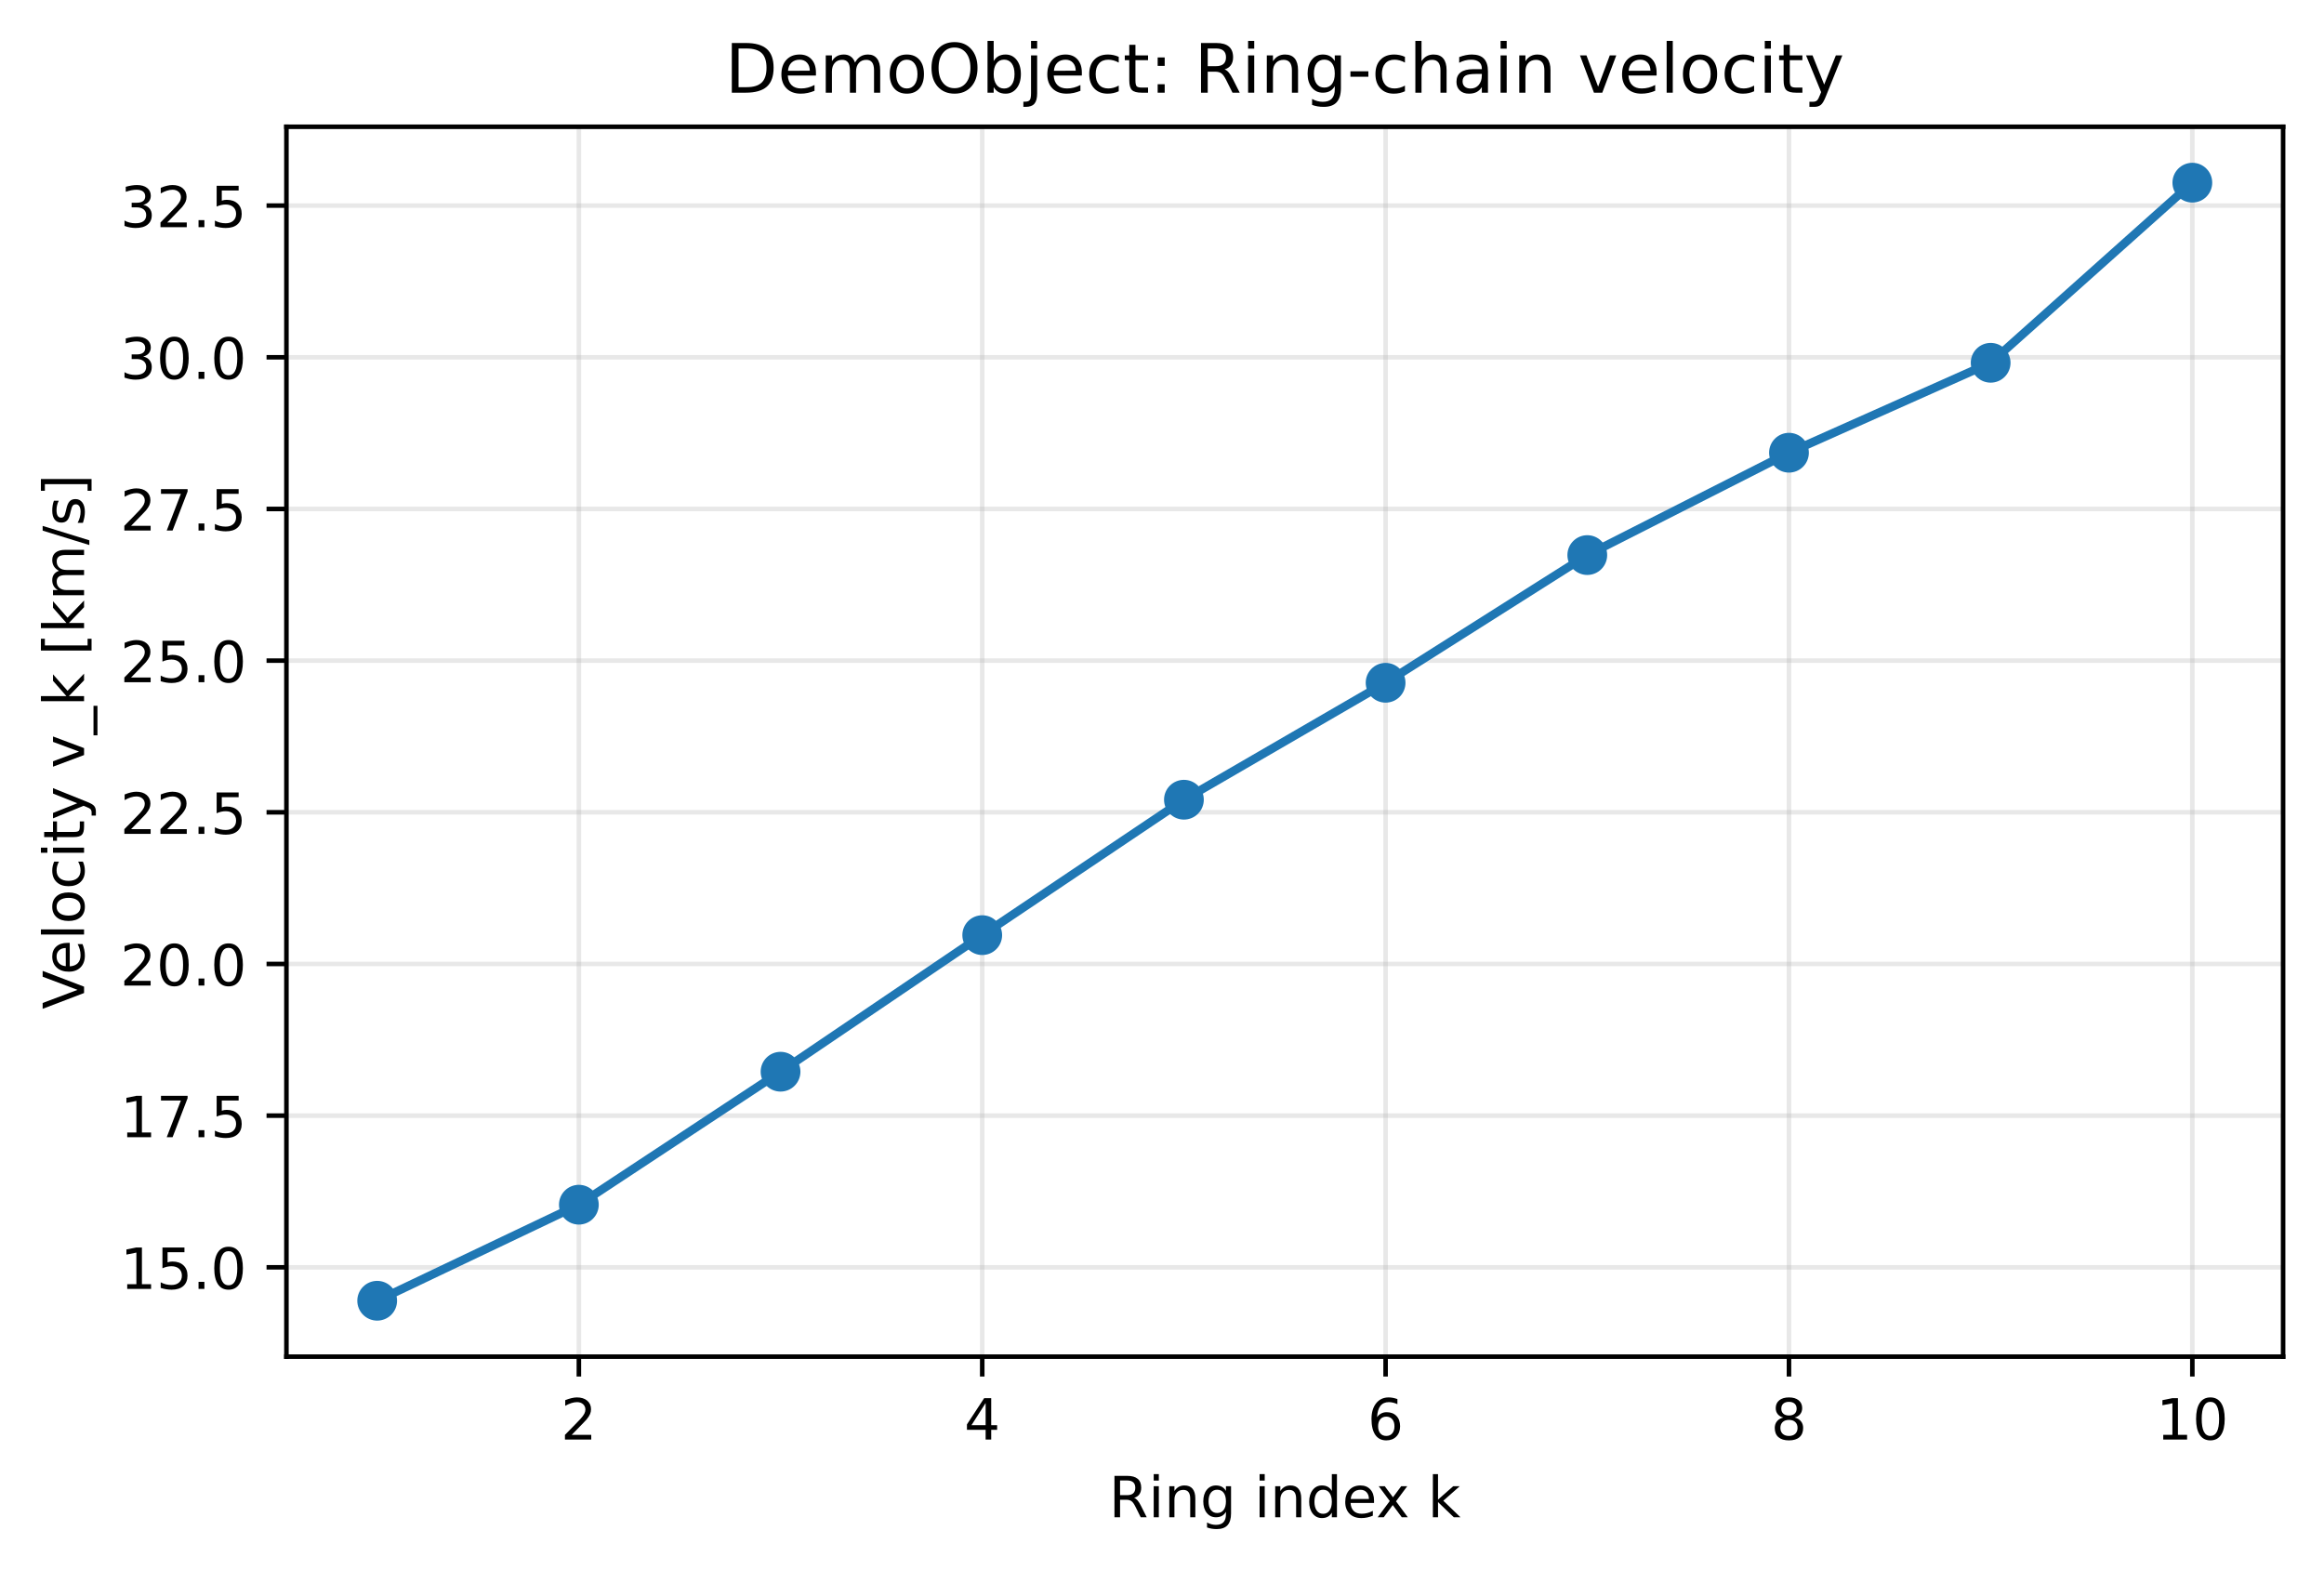
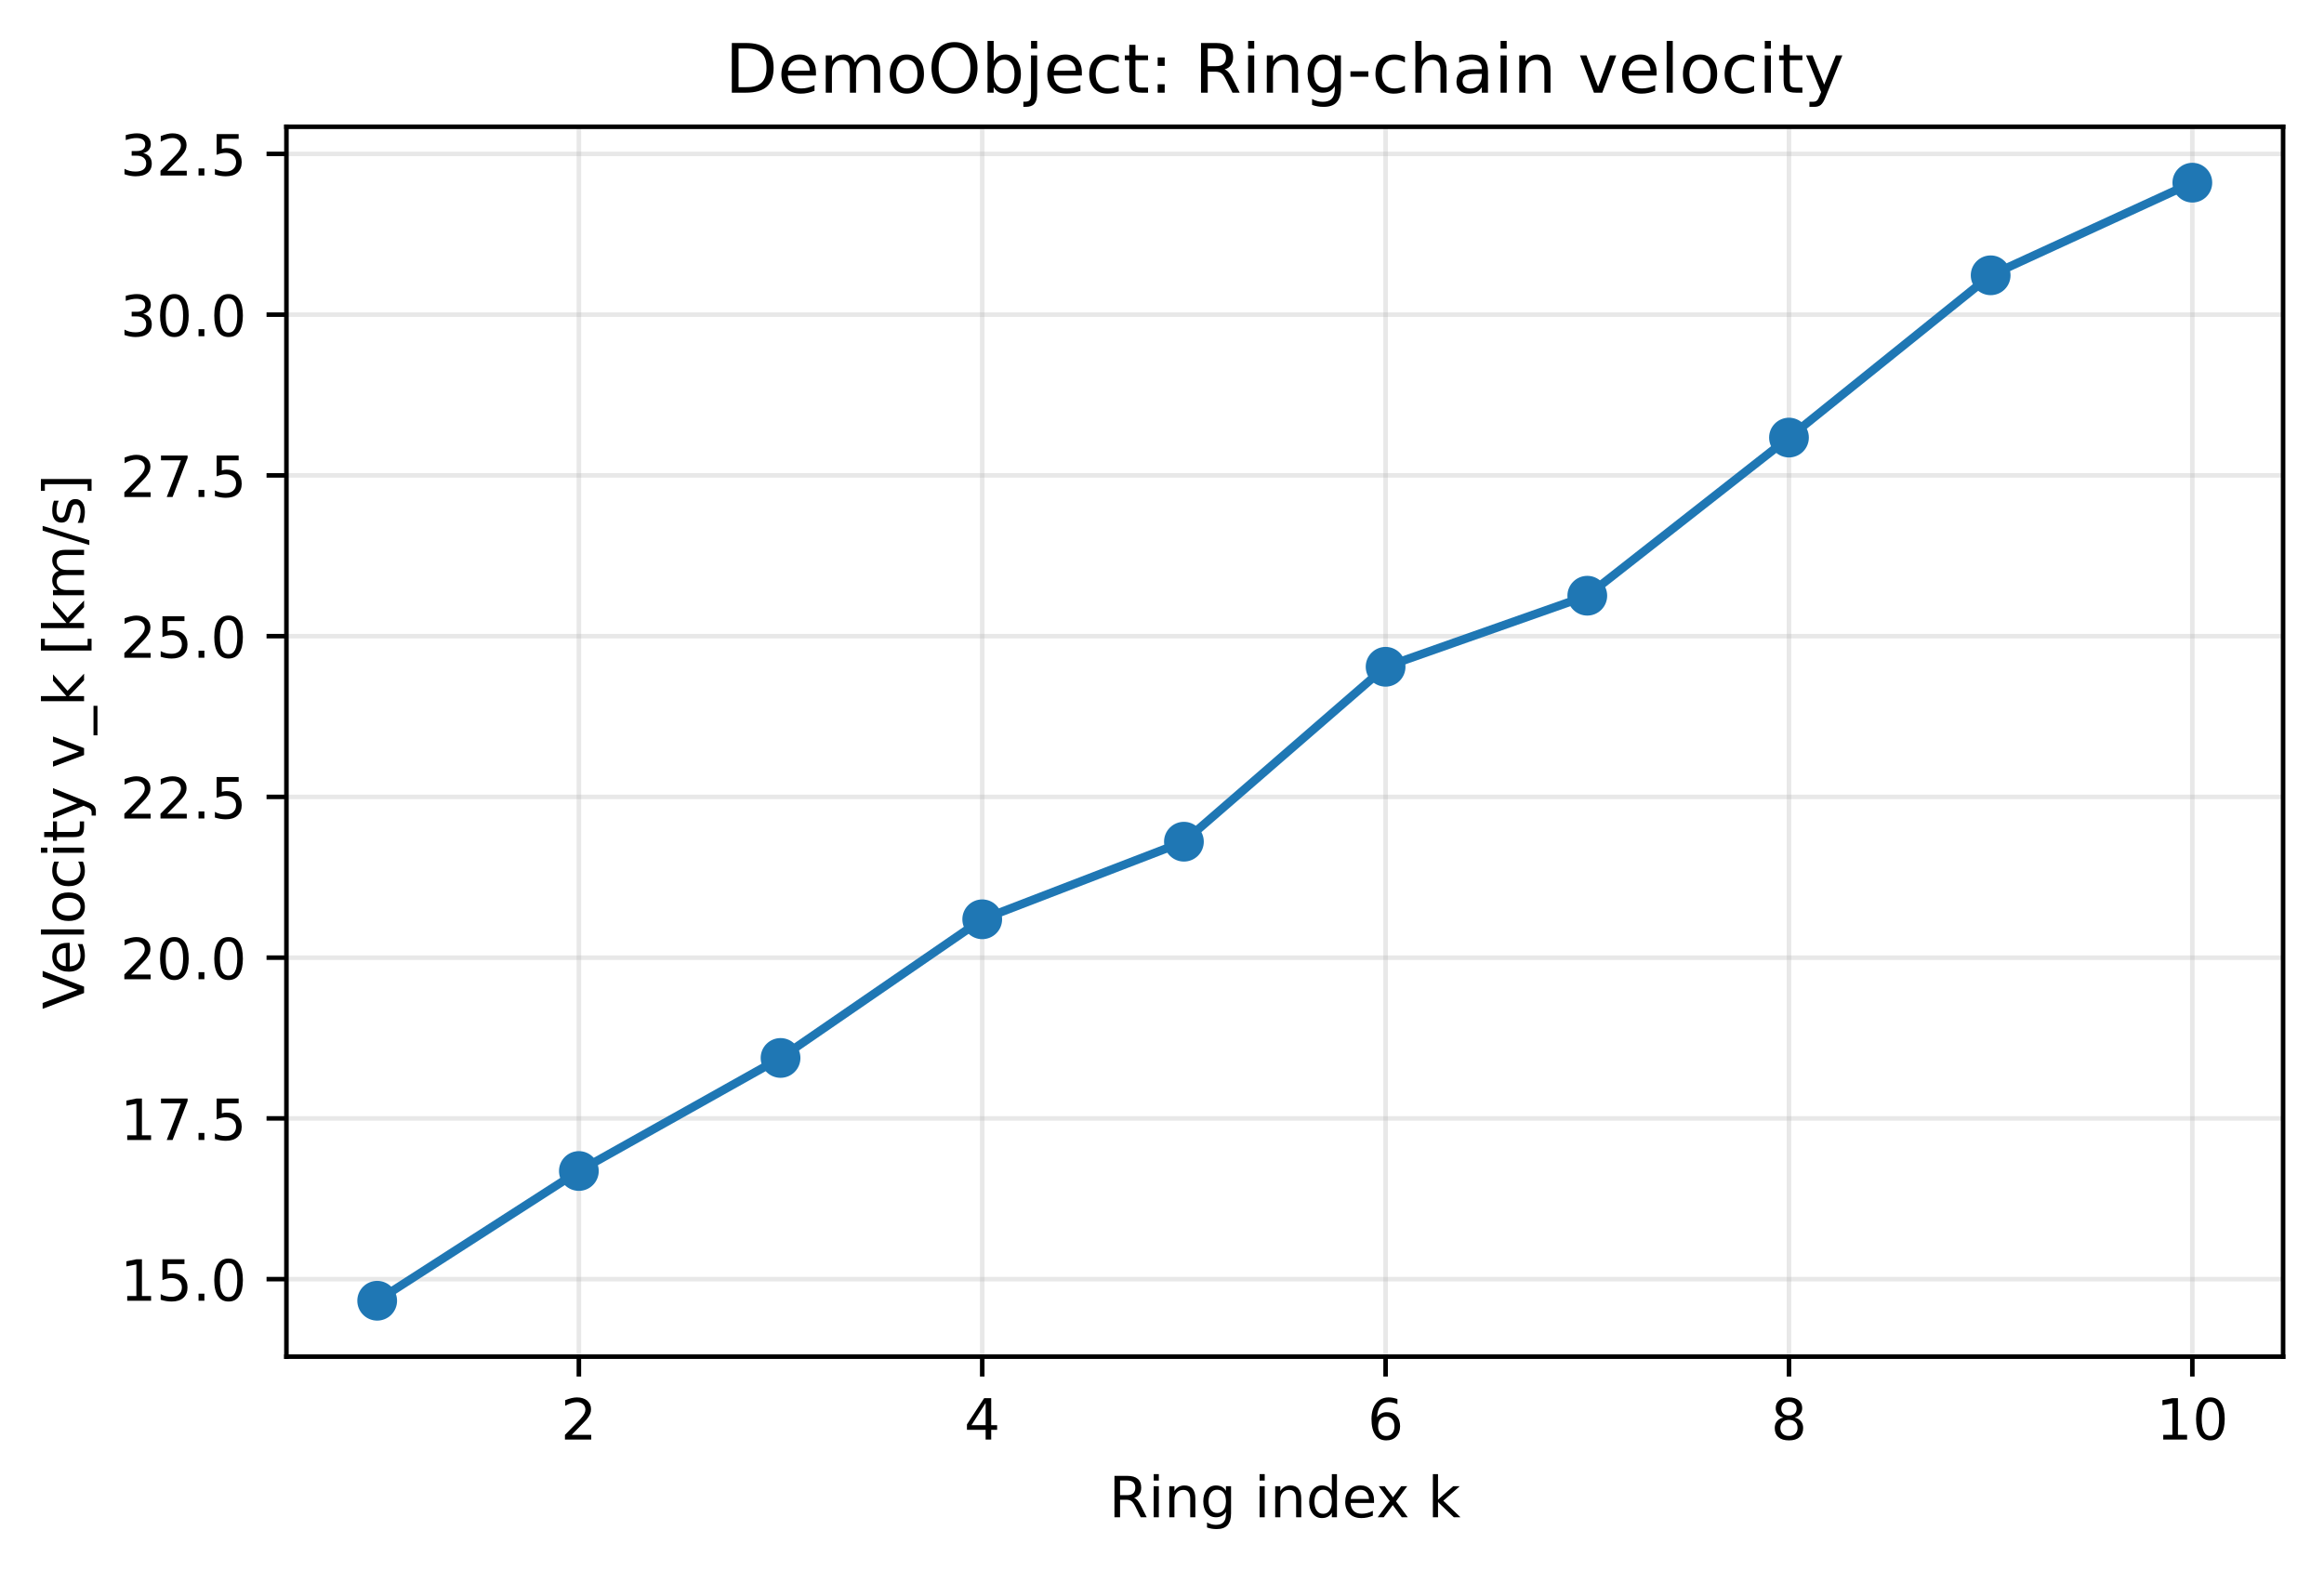
<svg xmlns="http://www.w3.org/2000/svg" xmlns:xlink="http://www.w3.org/1999/xlink" width="409.118pt" height="276.396pt" viewBox="0 0 409.118 276.396" version="1.1">
  <defs>
    <style type="text/css">*{stroke-linejoin: round; stroke-linecap: butt}</style>
  </defs>
  <g id="figure_1">
    <g id="patch_1">
      <path d="M 0 276.396  L 409.118 276.396  L 409.118 0  L 0 0  z " style="fill: #ffffff" />
    </g>
    <g id="axes_1">
      <g id="patch_2">
        <path d="M 50.422 238.84  L 401.918 238.84  L 401.918 22.318  L 50.422 22.318  z " style="fill: #ffffff" />
      </g>
      <g id="matplotlib.axis_1">
        <g id="xtick_1">
          <g id="line2d_1">
-             <path d="M 101.904 238.84  L 101.904 22.318  " clip-path="url(#p0f28532904)" style="fill: none; stroke: #b0b0b0; stroke-opacity: 0.3; stroke-width: 0.8; stroke-linecap: square" />
+             <path d="M 101.904 238.84  L 101.904 22.318  " clip-path="url(#p1085b56ade)" style="fill: none; stroke: #b0b0b0; stroke-opacity: 0.3; stroke-width: 0.8; stroke-linecap: square" />
          </g>
          <g id="line2d_2">
            <defs>
-               <path id="m390cc5b14b" d="M 0 0  L 0 3.5  " style="stroke: #000000; stroke-width: 0.8" />
+               <path id="mf7a059a807" d="M 0 0  L 0 3.5  " style="stroke: #000000; stroke-width: 0.8" />
            </defs>
            <g>
-               <use xlink:href="#m390cc5b14b" x="101.904" y="238.84" style="stroke: #000000; stroke-width: 0.8" />
+               <use xlink:href="#mf7a059a807" x="101.904" y="238.84" style="stroke: #000000; stroke-width: 0.8" />
            </g>
          </g>
          <g id="text_1">
            <g transform="translate(98.72237 253.4381) scale(0.1 -0.1)">
              <defs>
                <path id="DejaVuSans-32" d="M 1228 531  L 3431 531  L 3431 0  L 469 0  L 469 531  Q 828 903 1448 1529  Q 2069 2156 2228 2338  Q 2531 2678 2651 2914  Q 2772 3150 2772 3378  Q 2772 3750 2511 3984  Q 2250 4219 1831 4219  Q 1534 4219 1204 4116  Q 875 4013 500 3803  L 500 4441  Q 881 4594 1212 4672  Q 1544 4750 1819 4750  Q 2544 4750 2975 4387  Q 3406 4025 3406 3419  Q 3406 3131 3298 2873  Q 3191 2616 2906 2266  Q 2828 2175 2409 1742  Q 1991 1309 1228 531  z " transform="scale(0.015625)" />
              </defs>
              <use xlink:href="#DejaVuSans-32" />
            </g>
          </g>
        </g>
        <g id="xtick_2">
          <g id="line2d_3">
-             <path d="M 172.913 238.84  L 172.913 22.318  " clip-path="url(#p0f28532904)" style="fill: none; stroke: #b0b0b0; stroke-opacity: 0.3; stroke-width: 0.8; stroke-linecap: square" />
+             <path d="M 172.913 238.84  L 172.913 22.318  " clip-path="url(#p1085b56ade)" style="fill: none; stroke: #b0b0b0; stroke-opacity: 0.3; stroke-width: 0.8; stroke-linecap: square" />
          </g>
          <g id="line2d_4">
            <g>
-               <use xlink:href="#m390cc5b14b" x="172.913" y="238.84" style="stroke: #000000; stroke-width: 0.8" />
+               <use xlink:href="#mf7a059a807" x="172.913" y="238.84" style="stroke: #000000; stroke-width: 0.8" />
            </g>
          </g>
          <g id="text_2">
            <g transform="translate(169.7317 253.4381) scale(0.1 -0.1)">
              <defs>
                <path id="DejaVuSans-34" d="M 2419 4116  L 825 1625  L 2419 1625  L 2419 4116  z M 2253 4666  L 3047 4666  L 3047 1625  L 3713 1625  L 3713 1100  L 3047 1100  L 3047 0  L 2419 0  L 2419 1100  L 313 1100  L 313 1709  L 2253 4666  z " transform="scale(0.015625)" />
              </defs>
              <use xlink:href="#DejaVuSans-34" />
            </g>
          </g>
        </g>
        <g id="xtick_3">
          <g id="line2d_5">
-             <path d="M 243.922 238.84  L 243.922 22.318  " clip-path="url(#p0f28532904)" style="fill: none; stroke: #b0b0b0; stroke-opacity: 0.3; stroke-width: 0.8; stroke-linecap: square" />
+             <path d="M 243.922 238.84  L 243.922 22.318  " clip-path="url(#p1085b56ade)" style="fill: none; stroke: #b0b0b0; stroke-opacity: 0.3; stroke-width: 0.8; stroke-linecap: square" />
          </g>
          <g id="line2d_6">
            <g>
-               <use xlink:href="#m390cc5b14b" x="243.922" y="238.84" style="stroke: #000000; stroke-width: 0.8" />
+               <use xlink:href="#mf7a059a807" x="243.922" y="238.84" style="stroke: #000000; stroke-width: 0.8" />
            </g>
          </g>
          <g id="text_3">
            <g transform="translate(240.741 253.4381) scale(0.1 -0.1)">
              <defs>
                <path id="DejaVuSans-36" d="M 2113 2584  Q 1688 2584 1439 2293  Q 1191 2003 1191 1497  Q 1191 994 1439 701  Q 1688 409 2113 409  Q 2538 409 2786 701  Q 3034 994 3034 1497  Q 3034 2003 2786 2293  Q 2538 2584 2113 2584  z M 3366 4563  L 3366 3988  Q 3128 4100 2886 4159  Q 2644 4219 2406 4219  Q 1781 4219 1451 3797  Q 1122 3375 1075 2522  Q 1259 2794 1537 2939  Q 1816 3084 2150 3084  Q 2853 3084 3261 2657  Q 3669 2231 3669 1497  Q 3669 778 3244 343  Q 2819 -91 2113 -91  Q 1303 -91 875 529  Q 447 1150 447 2328  Q 447 3434 972 4092  Q 1497 4750 2381 4750  Q 2619 4750 2861 4703  Q 3103 4656 3366 4563  z " transform="scale(0.015625)" />
              </defs>
              <use xlink:href="#DejaVuSans-36" />
            </g>
          </g>
        </g>
        <g id="xtick_4">
          <g id="line2d_7">
-             <path d="M 314.932 238.84  L 314.932 22.318  " clip-path="url(#p0f28532904)" style="fill: none; stroke: #b0b0b0; stroke-opacity: 0.3; stroke-width: 0.8; stroke-linecap: square" />
+             <path d="M 314.932 238.84  L 314.932 22.318  " clip-path="url(#p1085b56ade)" style="fill: none; stroke: #b0b0b0; stroke-opacity: 0.3; stroke-width: 0.8; stroke-linecap: square" />
          </g>
          <g id="line2d_8">
            <g>
-               <use xlink:href="#m390cc5b14b" x="314.932" y="238.84" style="stroke: #000000; stroke-width: 0.8" />
+               <use xlink:href="#mf7a059a807" x="314.932" y="238.84" style="stroke: #000000; stroke-width: 0.8" />
            </g>
          </g>
          <g id="text_4">
            <g transform="translate(311.7503 253.4381) scale(0.1 -0.1)">
              <defs>
                <path id="DejaVuSans-38" d="M 2034 2216  Q 1584 2216 1326 1975  Q 1069 1734 1069 1313  Q 1069 891 1326 650  Q 1584 409 2034 409  Q 2484 409 2743 651  Q 3003 894 3003 1313  Q 3003 1734 2745 1975  Q 2488 2216 2034 2216  z M 1403 2484  Q 997 2584 770 2862  Q 544 3141 544 3541  Q 544 4100 942 4425  Q 1341 4750 2034 4750  Q 2731 4750 3128 4425  Q 3525 4100 3525 3541  Q 3525 3141 3298 2862  Q 3072 2584 2669 2484  Q 3125 2378 3379 2068  Q 3634 1759 3634 1313  Q 3634 634 3220 271  Q 2806 -91 2034 -91  Q 1263 -91 848 271  Q 434 634 434 1313  Q 434 1759 690 2068  Q 947 2378 1403 2484  z M 1172 3481  Q 1172 3119 1398 2916  Q 1625 2713 2034 2713  Q 2441 2713 2670 2916  Q 2900 3119 2900 3481  Q 2900 3844 2670 4047  Q 2441 4250 2034 4250  Q 1625 4250 1398 4047  Q 1172 3844 1172 3481  z " transform="scale(0.015625)" />
              </defs>
              <use xlink:href="#DejaVuSans-38" />
            </g>
          </g>
        </g>
        <g id="xtick_5">
          <g id="line2d_9">
-             <path d="M 385.941 238.84  L 385.941 22.318  " clip-path="url(#p0f28532904)" style="fill: none; stroke: #b0b0b0; stroke-opacity: 0.3; stroke-width: 0.8; stroke-linecap: square" />
+             <path d="M 385.941 238.84  L 385.941 22.318  " clip-path="url(#p1085b56ade)" style="fill: none; stroke: #b0b0b0; stroke-opacity: 0.3; stroke-width: 0.8; stroke-linecap: square" />
          </g>
          <g id="line2d_10">
            <g>
-               <use xlink:href="#m390cc5b14b" x="385.941" y="238.84" style="stroke: #000000; stroke-width: 0.8" />
+               <use xlink:href="#mf7a059a807" x="385.941" y="238.84" style="stroke: #000000; stroke-width: 0.8" />
            </g>
          </g>
          <g id="text_5">
            <g transform="translate(379.5783 253.4381) scale(0.1 -0.1)">
              <defs>
                <path id="DejaVuSans-31" d="M 794 531  L 1825 531  L 1825 4091  L 703 3866  L 703 4441  L 1819 4666  L 2450 4666  L 2450 531  L 3481 531  L 3481 0  L 794 0  L 794 531  z " transform="scale(0.015625)" />
                <path id="DejaVuSans-30" d="M 2034 4250  Q 1547 4250 1301 3770  Q 1056 3291 1056 2328  Q 1056 1369 1301 889  Q 1547 409 2034 409  Q 2525 409 2770 889  Q 3016 1369 3016 2328  Q 3016 3291 2770 3770  Q 2525 4250 2034 4250  z M 2034 4750  Q 2819 4750 3233 4129  Q 3647 3509 3647 2328  Q 3647 1150 3233 529  Q 2819 -91 2034 -91  Q 1250 -91 836 529  Q 422 1150 422 2328  Q 422 3509 836 4129  Q 1250 4750 2034 4750  z " transform="scale(0.015625)" />
              </defs>
              <use xlink:href="#DejaVuSans-31" />
              <use xlink:href="#DejaVuSans-30" transform="translate(63.62305 0)" />
            </g>
          </g>
        </g>
        <g id="text_6">
          <g transform="translate(195.2098 267.1163) scale(0.1 -0.1)">
            <defs>
              <path id="DejaVuSans-52" d="M 2841 2188  Q 3044 2119 3236 1894  Q 3428 1669 3622 1275  L 4263 0  L 3584 0  L 2988 1197  Q 2756 1666 2539 1819  Q 2322 1972 1947 1972  L 1259 1972  L 1259 0  L 628 0  L 628 4666  L 2053 4666  Q 2853 4666 3247 4331  Q 3641 3997 3641 3322  Q 3641 2881 3436 2590  Q 3231 2300 2841 2188  z M 1259 4147  L 1259 2491  L 2053 2491  Q 2509 2491 2742 2702  Q 2975 2913 2975 3322  Q 2975 3731 2742 3939  Q 2509 4147 2053 4147  L 1259 4147  z " transform="scale(0.015625)" />
              <path id="DejaVuSans-69" d="M 603 3500  L 1178 3500  L 1178 0  L 603 0  L 603 3500  z M 603 4863  L 1178 4863  L 1178 4134  L 603 4134  L 603 4863  z " transform="scale(0.015625)" />
              <path id="DejaVuSans-6e" d="M 3513 2113  L 3513 0  L 2938 0  L 2938 2094  Q 2938 2591 2744 2837  Q 2550 3084 2163 3084  Q 1697 3084 1428 2787  Q 1159 2491 1159 1978  L 1159 0  L 581 0  L 581 3500  L 1159 3500  L 1159 2956  Q 1366 3272 1645 3428  Q 1925 3584 2291 3584  Q 2894 3584 3203 3211  Q 3513 2838 3513 2113  z " transform="scale(0.015625)" />
              <path id="DejaVuSans-67" d="M 2906 1791  Q 2906 2416 2648 2759  Q 2391 3103 1925 3103  Q 1463 3103 1205 2759  Q 947 2416 947 1791  Q 947 1169 1205 825  Q 1463 481 1925 481  Q 2391 481 2648 825  Q 2906 1169 2906 1791  z M 3481 434  Q 3481 -459 3084 -895  Q 2688 -1331 1869 -1331  Q 1566 -1331 1297 -1286  Q 1028 -1241 775 -1147  L 775 -588  Q 1028 -725 1275 -790  Q 1522 -856 1778 -856  Q 2344 -856 2625 -561  Q 2906 -266 2906 331  L 2906 616  Q 2728 306 2450 153  Q 2172 0 1784 0  Q 1141 0 747 490  Q 353 981 353 1791  Q 353 2603 747 3093  Q 1141 3584 1784 3584  Q 2172 3584 2450 3431  Q 2728 3278 2906 2969  L 2906 3500  L 3481 3500  L 3481 434  z " transform="scale(0.015625)" />
              <path id="DejaVuSans-20" transform="scale(0.015625)" />
              <path id="DejaVuSans-64" d="M 2906 2969  L 2906 4863  L 3481 4863  L 3481 0  L 2906 0  L 2906 525  Q 2725 213 2448 61  Q 2172 -91 1784 -91  Q 1150 -91 751 415  Q 353 922 353 1747  Q 353 2572 751 3078  Q 1150 3584 1784 3584  Q 2172 3584 2448 3432  Q 2725 3281 2906 2969  z M 947 1747  Q 947 1113 1208 752  Q 1469 391 1925 391  Q 2381 391 2643 752  Q 2906 1113 2906 1747  Q 2906 2381 2643 2742  Q 2381 3103 1925 3103  Q 1469 3103 1208 2742  Q 947 2381 947 1747  z " transform="scale(0.015625)" />
              <path id="DejaVuSans-65" d="M 3597 1894  L 3597 1613  L 953 1613  Q 991 1019 1311 708  Q 1631 397 2203 397  Q 2534 397 2845 478  Q 3156 559 3463 722  L 3463 178  Q 3153 47 2828 -22  Q 2503 -91 2169 -91  Q 1331 -91 842 396  Q 353 884 353 1716  Q 353 2575 817 3079  Q 1281 3584 2069 3584  Q 2775 3584 3186 3129  Q 3597 2675 3597 1894  z M 3022 2063  Q 3016 2534 2758 2815  Q 2500 3097 2075 3097  Q 1594 3097 1305 2825  Q 1016 2553 972 2059  L 3022 2063  z " transform="scale(0.015625)" />
              <path id="DejaVuSans-78" d="M 3513 3500  L 2247 1797  L 3578 0  L 2900 0  L 1881 1375  L 863 0  L 184 0  L 1544 1831  L 300 3500  L 978 3500  L 1906 2253  L 2834 3500  L 3513 3500  z " transform="scale(0.015625)" />
              <path id="DejaVuSans-6b" d="M 581 4863  L 1159 4863  L 1159 1991  L 2875 3500  L 3609 3500  L 1753 1863  L 3688 0  L 2938 0  L 1159 1709  L 1159 0  L 581 0  L 581 4863  z " transform="scale(0.015625)" />
            </defs>
            <use xlink:href="#DejaVuSans-52" />
            <use xlink:href="#DejaVuSans-69" transform="translate(69.48242 0)" />
            <use xlink:href="#DejaVuSans-6e" transform="translate(97.26562 0)" />
            <use xlink:href="#DejaVuSans-67" transform="translate(160.6445 0)" />
            <use xlink:href="#DejaVuSans-20" transform="translate(224.1211 0)" />
            <use xlink:href="#DejaVuSans-69" transform="translate(255.9082 0)" />
            <use xlink:href="#DejaVuSans-6e" transform="translate(283.6914 0)" />
            <use xlink:href="#DejaVuSans-64" transform="translate(347.0703 0)" />
            <use xlink:href="#DejaVuSans-65" transform="translate(410.5469 0)" />
            <use xlink:href="#DejaVuSans-78" transform="translate(470.3203 0)" />
            <use xlink:href="#DejaVuSans-20" transform="translate(529.5 0)" />
            <use xlink:href="#DejaVuSans-6b" transform="translate(561.2871 0)" />
          </g>
        </g>
      </g>
      <g id="matplotlib.axis_2">
        <g id="ytick_1">
          <g id="line2d_11">
-             <path d="M 50.422 223.113  L 401.918 223.113  " clip-path="url(#p0f28532904)" style="fill: none; stroke: #b0b0b0; stroke-opacity: 0.3; stroke-width: 0.8; stroke-linecap: square" />
+             <path d="M 50.422 225.194  L 401.918 225.194  " clip-path="url(#p1085b56ade)" style="fill: none; stroke: #b0b0b0; stroke-opacity: 0.3; stroke-width: 0.8; stroke-linecap: square" />
          </g>
          <g id="line2d_12">
            <defs>
-               <path id="m078838d461" d="M 0 0  L -3.5 0  " style="stroke: #000000; stroke-width: 0.8" />
+               <path id="m07a9337bfd" d="M 0 0  L -3.5 0  " style="stroke: #000000; stroke-width: 0.8" />
            </defs>
            <g>
-               <use xlink:href="#m078838d461" x="50.422" y="223.113" style="stroke: #000000; stroke-width: 0.8" />
+               <use xlink:href="#m07a9337bfd" x="50.422" y="225.194" style="stroke: #000000; stroke-width: 0.8" />
            </g>
          </g>
          <g id="text_7">
-             <g transform="translate(21.15625 226.9118) scale(0.1 -0.1)">
+             <g transform="translate(21.15625 228.9931) scale(0.1 -0.1)">
              <defs>
                <path id="DejaVuSans-35" d="M 691 4666  L 3169 4666  L 3169 4134  L 1269 4134  L 1269 2991  Q 1406 3038 1543 3061  Q 1681 3084 1819 3084  Q 2600 3084 3056 2656  Q 3513 2228 3513 1497  Q 3513 744 3044 326  Q 2575 -91 1722 -91  Q 1428 -91 1123 -41  Q 819 9 494 109  L 494 744  Q 775 591 1075 516  Q 1375 441 1709 441  Q 2250 441 2565 725  Q 2881 1009 2881 1497  Q 2881 1984 2565 2268  Q 2250 2553 1709 2553  Q 1456 2553 1204 2497  Q 953 2441 691 2322  L 691 4666  z " transform="scale(0.015625)" />
                <path id="DejaVuSans-2e" d="M 684 794  L 1344 794  L 1344 0  L 684 0  L 684 794  z " transform="scale(0.015625)" />
              </defs>
              <use xlink:href="#DejaVuSans-31" />
              <use xlink:href="#DejaVuSans-35" transform="translate(63.62305 0)" />
              <use xlink:href="#DejaVuSans-2e" transform="translate(127.2461 0)" />
              <use xlink:href="#DejaVuSans-30" transform="translate(159.0332 0)" />
            </g>
          </g>
        </g>
        <g id="ytick_2">
          <g id="line2d_13">
-             <path d="M 50.422 196.41  L 401.918 196.41  " clip-path="url(#p0f28532904)" style="fill: none; stroke: #b0b0b0; stroke-opacity: 0.3; stroke-width: 0.8; stroke-linecap: square" />
+             <path d="M 50.422 196.894  L 401.918 196.894  " clip-path="url(#p1085b56ade)" style="fill: none; stroke: #b0b0b0; stroke-opacity: 0.3; stroke-width: 0.8; stroke-linecap: square" />
          </g>
          <g id="line2d_14">
            <g>
-               <use xlink:href="#m078838d461" x="50.422" y="196.41" style="stroke: #000000; stroke-width: 0.8" />
+               <use xlink:href="#m07a9337bfd" x="50.422" y="196.894" style="stroke: #000000; stroke-width: 0.8" />
            </g>
          </g>
          <g id="text_8">
-             <g transform="translate(21.15625 200.2095) scale(0.1 -0.1)">
+             <g transform="translate(21.15625 200.6932) scale(0.1 -0.1)">
              <defs>
                <path id="DejaVuSans-37" d="M 525 4666  L 3525 4666  L 3525 4397  L 1831 0  L 1172 0  L 2766 4134  L 525 4134  L 525 4666  z " transform="scale(0.015625)" />
              </defs>
              <use xlink:href="#DejaVuSans-31" />
              <use xlink:href="#DejaVuSans-37" transform="translate(63.62305 0)" />
              <use xlink:href="#DejaVuSans-2e" transform="translate(127.2461 0)" />
              <use xlink:href="#DejaVuSans-35" transform="translate(159.0332 0)" />
            </g>
          </g>
        </g>
        <g id="ytick_3">
          <g id="line2d_15">
-             <path d="M 50.422 169.708  L 401.918 169.708  " clip-path="url(#p0f28532904)" style="fill: none; stroke: #b0b0b0; stroke-opacity: 0.3; stroke-width: 0.8; stroke-linecap: square" />
+             <path d="M 50.422 168.594  L 401.918 168.594  " clip-path="url(#p1085b56ade)" style="fill: none; stroke: #b0b0b0; stroke-opacity: 0.3; stroke-width: 0.8; stroke-linecap: square" />
          </g>
          <g id="line2d_16">
            <g>
-               <use xlink:href="#m078838d461" x="50.422" y="169.708" style="stroke: #000000; stroke-width: 0.8" />
+               <use xlink:href="#m07a9337bfd" x="50.422" y="168.594" style="stroke: #000000; stroke-width: 0.8" />
            </g>
          </g>
          <g id="text_9">
-             <g transform="translate(21.15625 173.5072) scale(0.1 -0.1)">
+             <g transform="translate(21.15625 172.3933) scale(0.1 -0.1)">
              <use xlink:href="#DejaVuSans-32" />
              <use xlink:href="#DejaVuSans-30" transform="translate(63.62305 0)" />
              <use xlink:href="#DejaVuSans-2e" transform="translate(127.2461 0)" />
              <use xlink:href="#DejaVuSans-30" transform="translate(159.0332 0)" />
            </g>
          </g>
        </g>
        <g id="ytick_4">
          <g id="line2d_17">
-             <path d="M 50.422 143.006  L 401.918 143.006  " clip-path="url(#p0f28532904)" style="fill: none; stroke: #b0b0b0; stroke-opacity: 0.3; stroke-width: 0.8; stroke-linecap: square" />
+             <path d="M 50.422 140.294  L 401.918 140.294  " clip-path="url(#p1085b56ade)" style="fill: none; stroke: #b0b0b0; stroke-opacity: 0.3; stroke-width: 0.8; stroke-linecap: square" />
          </g>
          <g id="line2d_18">
            <g>
-               <use xlink:href="#m078838d461" x="50.422" y="143.006" style="stroke: #000000; stroke-width: 0.8" />
+               <use xlink:href="#m07a9337bfd" x="50.422" y="140.294" style="stroke: #000000; stroke-width: 0.8" />
            </g>
          </g>
          <g id="text_10">
-             <g transform="translate(21.15625 146.8049) scale(0.1 -0.1)">
+             <g transform="translate(21.15625 144.0935) scale(0.1 -0.1)">
              <use xlink:href="#DejaVuSans-32" />
              <use xlink:href="#DejaVuSans-32" transform="translate(63.62305 0)" />
              <use xlink:href="#DejaVuSans-2e" transform="translate(127.2461 0)" />
              <use xlink:href="#DejaVuSans-35" transform="translate(159.0332 0)" />
            </g>
          </g>
        </g>
        <g id="ytick_5">
          <g id="line2d_19">
-             <path d="M 50.422 116.303  L 401.918 116.303  " clip-path="url(#p0f28532904)" style="fill: none; stroke: #b0b0b0; stroke-opacity: 0.3; stroke-width: 0.8; stroke-linecap: square" />
+             <path d="M 50.422 111.994  L 401.918 111.994  " clip-path="url(#p1085b56ade)" style="fill: none; stroke: #b0b0b0; stroke-opacity: 0.3; stroke-width: 0.8; stroke-linecap: square" />
          </g>
          <g id="line2d_20">
            <g>
-               <use xlink:href="#m078838d461" x="50.422" y="116.303" style="stroke: #000000; stroke-width: 0.8" />
+               <use xlink:href="#m07a9337bfd" x="50.422" y="111.994" style="stroke: #000000; stroke-width: 0.8" />
            </g>
          </g>
          <g id="text_11">
-             <g transform="translate(21.15625 120.1026) scale(0.1 -0.1)">
+             <g transform="translate(21.15625 115.7936) scale(0.1 -0.1)">
              <use xlink:href="#DejaVuSans-32" />
              <use xlink:href="#DejaVuSans-35" transform="translate(63.62305 0)" />
              <use xlink:href="#DejaVuSans-2e" transform="translate(127.2461 0)" />
              <use xlink:href="#DejaVuSans-30" transform="translate(159.0332 0)" />
            </g>
          </g>
        </g>
        <g id="ytick_6">
          <g id="line2d_21">
-             <path d="M 50.422 89.601  L 401.918 89.601  " clip-path="url(#p0f28532904)" style="fill: none; stroke: #b0b0b0; stroke-opacity: 0.3; stroke-width: 0.8; stroke-linecap: square" />
+             <path d="M 50.422 83.695  L 401.918 83.695  " clip-path="url(#p1085b56ade)" style="fill: none; stroke: #b0b0b0; stroke-opacity: 0.3; stroke-width: 0.8; stroke-linecap: square" />
          </g>
          <g id="line2d_22">
            <g>
-               <use xlink:href="#m078838d461" x="50.422" y="89.601" style="stroke: #000000; stroke-width: 0.8" />
+               <use xlink:href="#m07a9337bfd" x="50.422" y="83.695" style="stroke: #000000; stroke-width: 0.8" />
            </g>
          </g>
          <g id="text_12">
-             <g transform="translate(21.15625 93.40034) scale(0.1 -0.1)">
+             <g transform="translate(21.15625 87.49378) scale(0.1 -0.1)">
              <use xlink:href="#DejaVuSans-32" />
              <use xlink:href="#DejaVuSans-37" transform="translate(63.62305 0)" />
              <use xlink:href="#DejaVuSans-2e" transform="translate(127.2461 0)" />
              <use xlink:href="#DejaVuSans-35" transform="translate(159.0332 0)" />
            </g>
          </g>
        </g>
        <g id="ytick_7">
          <g id="line2d_23">
-             <path d="M 50.422 62.899  L 401.918 62.899  " clip-path="url(#p0f28532904)" style="fill: none; stroke: #b0b0b0; stroke-opacity: 0.3; stroke-width: 0.8; stroke-linecap: square" />
+             <path d="M 50.422 55.395  L 401.918 55.395  " clip-path="url(#p1085b56ade)" style="fill: none; stroke: #b0b0b0; stroke-opacity: 0.3; stroke-width: 0.8; stroke-linecap: square" />
          </g>
          <g id="line2d_24">
            <g>
-               <use xlink:href="#m078838d461" x="50.422" y="62.899" style="stroke: #000000; stroke-width: 0.8" />
+               <use xlink:href="#m07a9337bfd" x="50.422" y="55.395" style="stroke: #000000; stroke-width: 0.8" />
            </g>
          </g>
          <g id="text_13">
-             <g transform="translate(21.15625 66.69805) scale(0.1 -0.1)">
+             <g transform="translate(21.15625 59.19392) scale(0.1 -0.1)">
              <defs>
                <path id="DejaVuSans-33" d="M 2597 2516  Q 3050 2419 3304 2112  Q 3559 1806 3559 1356  Q 3559 666 3084 287  Q 2609 -91 1734 -91  Q 1441 -91 1130 -33  Q 819 25 488 141  L 488 750  Q 750 597 1062 519  Q 1375 441 1716 441  Q 2309 441 2620 675  Q 2931 909 2931 1356  Q 2931 1769 2642 2001  Q 2353 2234 1838 2234  L 1294 2234  L 1294 2753  L 1863 2753  Q 2328 2753 2575 2939  Q 2822 3125 2822 3475  Q 2822 3834 2567 4026  Q 2313 4219 1838 4219  Q 1578 4219 1281 4162  Q 984 4106 628 3988  L 628 4550  Q 988 4650 1302 4700  Q 1616 4750 1894 4750  Q 2613 4750 3031 4423  Q 3450 4097 3450 3541  Q 3450 3153 3228 2886  Q 3006 2619 2597 2516  z " transform="scale(0.015625)" />
              </defs>
              <use xlink:href="#DejaVuSans-33" />
              <use xlink:href="#DejaVuSans-30" transform="translate(63.62305 0)" />
              <use xlink:href="#DejaVuSans-2e" transform="translate(127.2461 0)" />
              <use xlink:href="#DejaVuSans-30" transform="translate(159.0332 0)" />
            </g>
          </g>
        </g>
        <g id="ytick_8">
          <g id="line2d_25">
-             <path d="M 50.422 36.197  L 401.918 36.197  " clip-path="url(#p0f28532904)" style="fill: none; stroke: #b0b0b0; stroke-opacity: 0.3; stroke-width: 0.8; stroke-linecap: square" />
+             <path d="M 50.422 27.095  L 401.918 27.095  " clip-path="url(#p1085b56ade)" style="fill: none; stroke: #b0b0b0; stroke-opacity: 0.3; stroke-width: 0.8; stroke-linecap: square" />
          </g>
          <g id="line2d_26">
            <g>
-               <use xlink:href="#m078838d461" x="50.422" y="36.197" style="stroke: #000000; stroke-width: 0.8" />
+               <use xlink:href="#m07a9337bfd" x="50.422" y="27.095" style="stroke: #000000; stroke-width: 0.8" />
            </g>
          </g>
          <g id="text_14">
-             <g transform="translate(21.15625 39.99576) scale(0.1 -0.1)">
+             <g transform="translate(21.15625 30.89406) scale(0.1 -0.1)">
              <use xlink:href="#DejaVuSans-33" />
              <use xlink:href="#DejaVuSans-32" transform="translate(63.62305 0)" />
              <use xlink:href="#DejaVuSans-2e" transform="translate(127.2461 0)" />
              <use xlink:href="#DejaVuSans-35" transform="translate(159.0332 0)" />
            </g>
          </g>
        </g>
        <g id="text_15">
          <g transform="translate(14.79844 177.6836) rotate(-90) scale(0.1 -0.1)">
            <defs>
              <path id="DejaVuSans-56" d="M 1831 0  L 50 4666  L 709 4666  L 2188 738  L 3669 4666  L 4325 4666  L 2547 0  L 1831 0  z " transform="scale(0.015625)" />
              <path id="DejaVuSans-6c" d="M 603 4863  L 1178 4863  L 1178 0  L 603 0  L 603 4863  z " transform="scale(0.015625)" />
              <path id="DejaVuSans-6f" d="M 1959 3097  Q 1497 3097 1228 2736  Q 959 2375 959 1747  Q 959 1119 1226 758  Q 1494 397 1959 397  Q 2419 397 2687 759  Q 2956 1122 2956 1747  Q 2956 2369 2687 2733  Q 2419 3097 1959 3097  z M 1959 3584  Q 2709 3584 3137 3096  Q 3566 2609 3566 1747  Q 3566 888 3137 398  Q 2709 -91 1959 -91  Q 1206 -91 779 398  Q 353 888 353 1747  Q 353 2609 779 3096  Q 1206 3584 1959 3584  z " transform="scale(0.015625)" />
              <path id="DejaVuSans-63" d="M 3122 3366  L 3122 2828  Q 2878 2963 2633 3030  Q 2388 3097 2138 3097  Q 1578 3097 1268 2742  Q 959 2388 959 1747  Q 959 1106 1268 751  Q 1578 397 2138 397  Q 2388 397 2633 464  Q 2878 531 3122 666  L 3122 134  Q 2881 22 2623 -34  Q 2366 -91 2075 -91  Q 1284 -91 818 406  Q 353 903 353 1747  Q 353 2603 823 3093  Q 1294 3584 2113 3584  Q 2378 3584 2631 3529  Q 2884 3475 3122 3366  z " transform="scale(0.015625)" />
              <path id="DejaVuSans-74" d="M 1172 4494  L 1172 3500  L 2356 3500  L 2356 3053  L 1172 3053  L 1172 1153  Q 1172 725 1289 603  Q 1406 481 1766 481  L 2356 481  L 2356 0  L 1766 0  Q 1100 0 847 248  Q 594 497 594 1153  L 594 3053  L 172 3053  L 172 3500  L 594 3500  L 594 4494  L 1172 4494  z " transform="scale(0.015625)" />
              <path id="DejaVuSans-79" d="M 2059 -325  Q 1816 -950 1584 -1140  Q 1353 -1331 966 -1331  L 506 -1331  L 506 -850  L 844 -850  Q 1081 -850 1212 -737  Q 1344 -625 1503 -206  L 1606 56  L 191 3500  L 800 3500  L 1894 763  L 2988 3500  L 3597 3500  L 2059 -325  z " transform="scale(0.015625)" />
              <path id="DejaVuSans-76" d="M 191 3500  L 800 3500  L 1894 563  L 2988 3500  L 3597 3500  L 2284 0  L 1503 0  L 191 3500  z " transform="scale(0.015625)" />
              <path id="DejaVuSans-5f" d="M 3263 -1063  L 3263 -1509  L -63 -1509  L -63 -1063  L 3263 -1063  z " transform="scale(0.015625)" />
              <path id="DejaVuSans-5b" d="M 550 4863  L 1875 4863  L 1875 4416  L 1125 4416  L 1125 -397  L 1875 -397  L 1875 -844  L 550 -844  L 550 4863  z " transform="scale(0.015625)" />
              <path id="DejaVuSans-6d" d="M 3328 2828  Q 3544 3216 3844 3400  Q 4144 3584 4550 3584  Q 5097 3584 5394 3201  Q 5691 2819 5691 2113  L 5691 0  L 5113 0  L 5113 2094  Q 5113 2597 4934 2840  Q 4756 3084 4391 3084  Q 3944 3084 3684 2787  Q 3425 2491 3425 1978  L 3425 0  L 2847 0  L 2847 2094  Q 2847 2600 2669 2842  Q 2491 3084 2119 3084  Q 1678 3084 1418 2786  Q 1159 2488 1159 1978  L 1159 0  L 581 0  L 581 3500  L 1159 3500  L 1159 2956  Q 1356 3278 1631 3431  Q 1906 3584 2284 3584  Q 2666 3584 2933 3390  Q 3200 3197 3328 2828  z " transform="scale(0.015625)" />
              <path id="DejaVuSans-2f" d="M 1625 4666  L 2156 4666  L 531 -594  L 0 -594  L 1625 4666  z " transform="scale(0.015625)" />
              <path id="DejaVuSans-73" d="M 2834 3397  L 2834 2853  Q 2591 2978 2328 3040  Q 2066 3103 1784 3103  Q 1356 3103 1142 2972  Q 928 2841 928 2578  Q 928 2378 1081 2264  Q 1234 2150 1697 2047  L 1894 2003  Q 2506 1872 2764 1633  Q 3022 1394 3022 966  Q 3022 478 2636 193  Q 2250 -91 1575 -91  Q 1294 -91 989 -36  Q 684 19 347 128  L 347 722  Q 666 556 975 473  Q 1284 391 1588 391  Q 1994 391 2212 530  Q 2431 669 2431 922  Q 2431 1156 2273 1281  Q 2116 1406 1581 1522  L 1381 1569  Q 847 1681 609 1914  Q 372 2147 372 2553  Q 372 3047 722 3315  Q 1072 3584 1716 3584  Q 2034 3584 2315 3537  Q 2597 3491 2834 3397  z " transform="scale(0.015625)" />
              <path id="DejaVuSans-5d" d="M 1947 4863  L 1947 -844  L 622 -844  L 622 -397  L 1369 -397  L 1369 4416  L 622 4416  L 622 4863  L 1947 4863  z " transform="scale(0.015625)" />
            </defs>
            <use xlink:href="#DejaVuSans-56" />
            <use xlink:href="#DejaVuSans-65" transform="translate(60.6582 0)" />
            <use xlink:href="#DejaVuSans-6c" transform="translate(122.1816 0)" />
            <use xlink:href="#DejaVuSans-6f" transform="translate(149.9648 0)" />
            <use xlink:href="#DejaVuSans-63" transform="translate(211.1465 0)" />
            <use xlink:href="#DejaVuSans-69" transform="translate(266.127 0)" />
            <use xlink:href="#DejaVuSans-74" transform="translate(293.9102 0)" />
            <use xlink:href="#DejaVuSans-79" transform="translate(333.1191 0)" />
            <use xlink:href="#DejaVuSans-20" transform="translate(392.2988 0)" />
            <use xlink:href="#DejaVuSans-76" transform="translate(424.0859 0)" />
            <use xlink:href="#DejaVuSans-5f" transform="translate(483.2656 0)" />
            <use xlink:href="#DejaVuSans-6b" transform="translate(533.2656 0)" />
            <use xlink:href="#DejaVuSans-20" transform="translate(591.1758 0)" />
            <use xlink:href="#DejaVuSans-5b" transform="translate(622.9629 0)" />
            <use xlink:href="#DejaVuSans-6b" transform="translate(661.9766 0)" />
            <use xlink:href="#DejaVuSans-6d" transform="translate(719.8867 0)" />
            <use xlink:href="#DejaVuSans-2f" transform="translate(817.2988 0)" />
            <use xlink:href="#DejaVuSans-73" transform="translate(850.9902 0)" />
            <use xlink:href="#DejaVuSans-5d" transform="translate(903.0898 0)" />
          </g>
        </g>
      </g>
      <g id="line2d_27">
-         <path d="M 66.399 228.998  L 101.904 212.088  L 137.408 188.675  L 172.913 164.632  L 208.418 140.79  L 243.922 120.202  L 279.427 97.722  L 314.932 79.701  L 350.436 63.868  L 385.941 32.16  " clip-path="url(#p0f28532904)" style="fill: none; stroke: #1f77b4; stroke-width: 1.5; stroke-linecap: square" />
+         <path d="M 66.399 228.998  L 101.904 206.158  L 137.408 186.253  L 172.913 161.843  L 208.418 148.181  L 243.922 117.388  L 279.427 104.876  L 314.932 77.036  L 350.436 48.467  L 385.941 32.16  " clip-path="url(#p1085b56ade)" style="fill: none; stroke: #1f77b4; stroke-width: 1.5; stroke-linecap: square" />
        <defs>
-           <path id="m63d469fd2e" d="M 0 3  C 0.796 3 1.559 2.684 2.121 2.121  C 2.684 1.559 3 0.796 3 0  C 3 -0.796 2.684 -1.559 2.121 -2.121  C 1.559 -2.684 0.796 -3 0 -3  C -0.796 -3 -1.559 -2.684 -2.121 -2.121  C -2.684 -1.559 -3 -0.796 -3 0  C -3 0.796 -2.684 1.559 -2.121 2.121  C -1.559 2.684 -0.796 3 0 3  z " style="stroke: #1f77b4" />
+           <path id="m837645ba29" d="M 0 3  C 0.796 3 1.559 2.684 2.121 2.121  C 2.684 1.559 3 0.796 3 0  C 3 -0.796 2.684 -1.559 2.121 -2.121  C 1.559 -2.684 0.796 -3 0 -3  C -0.796 -3 -1.559 -2.684 -2.121 -2.121  C -2.684 -1.559 -3 -0.796 -3 0  C -3 0.796 -2.684 1.559 -2.121 2.121  C -1.559 2.684 -0.796 3 0 3  z " style="stroke: #1f77b4" />
        </defs>
-         <g clip-path="url(#p0f28532904)">
-           <use xlink:href="#m63d469fd2e" x="66.399" y="228.998" style="fill: #1f77b4; stroke: #1f77b4" />
-           <use xlink:href="#m63d469fd2e" x="101.904" y="212.088" style="fill: #1f77b4; stroke: #1f77b4" />
-           <use xlink:href="#m63d469fd2e" x="137.408" y="188.675" style="fill: #1f77b4; stroke: #1f77b4" />
-           <use xlink:href="#m63d469fd2e" x="172.913" y="164.632" style="fill: #1f77b4; stroke: #1f77b4" />
-           <use xlink:href="#m63d469fd2e" x="208.418" y="140.79" style="fill: #1f77b4; stroke: #1f77b4" />
-           <use xlink:href="#m63d469fd2e" x="243.922" y="120.202" style="fill: #1f77b4; stroke: #1f77b4" />
-           <use xlink:href="#m63d469fd2e" x="279.427" y="97.722" style="fill: #1f77b4; stroke: #1f77b4" />
-           <use xlink:href="#m63d469fd2e" x="314.932" y="79.701" style="fill: #1f77b4; stroke: #1f77b4" />
-           <use xlink:href="#m63d469fd2e" x="350.436" y="63.868" style="fill: #1f77b4; stroke: #1f77b4" />
-           <use xlink:href="#m63d469fd2e" x="385.941" y="32.16" style="fill: #1f77b4; stroke: #1f77b4" />
+         <g clip-path="url(#p1085b56ade)">
+           <use xlink:href="#m837645ba29" x="66.399" y="228.998" style="fill: #1f77b4; stroke: #1f77b4" />
+           <use xlink:href="#m837645ba29" x="101.904" y="206.158" style="fill: #1f77b4; stroke: #1f77b4" />
+           <use xlink:href="#m837645ba29" x="137.408" y="186.253" style="fill: #1f77b4; stroke: #1f77b4" />
+           <use xlink:href="#m837645ba29" x="172.913" y="161.843" style="fill: #1f77b4; stroke: #1f77b4" />
+           <use xlink:href="#m837645ba29" x="208.418" y="148.181" style="fill: #1f77b4; stroke: #1f77b4" />
+           <use xlink:href="#m837645ba29" x="243.922" y="117.388" style="fill: #1f77b4; stroke: #1f77b4" />
+           <use xlink:href="#m837645ba29" x="279.427" y="104.876" style="fill: #1f77b4; stroke: #1f77b4" />
+           <use xlink:href="#m837645ba29" x="314.932" y="77.036" style="fill: #1f77b4; stroke: #1f77b4" />
+           <use xlink:href="#m837645ba29" x="350.436" y="48.467" style="fill: #1f77b4; stroke: #1f77b4" />
+           <use xlink:href="#m837645ba29" x="385.941" y="32.16" style="fill: #1f77b4; stroke: #1f77b4" />
        </g>
      </g>
      <g id="patch_3">
        <path d="M 50.422 238.84  L 50.422 22.318  " style="fill: none; stroke: #000000; stroke-width: 0.8; stroke-linejoin: miter; stroke-linecap: square" />
      </g>
      <g id="patch_4">
        <path d="M 401.918 238.84  L 401.918 22.318  " style="fill: none; stroke: #000000; stroke-width: 0.8; stroke-linejoin: miter; stroke-linecap: square" />
      </g>
      <g id="patch_5">
        <path d="M 50.422 238.84  L 401.918 238.84  " style="fill: none; stroke: #000000; stroke-width: 0.8; stroke-linejoin: miter; stroke-linecap: square" />
      </g>
      <g id="patch_6">
        <path d="M 50.422 22.318  L 401.918 22.318  " style="fill: none; stroke: #000000; stroke-width: 0.8; stroke-linejoin: miter; stroke-linecap: square" />
      </g>
      <g id="text_16">
        <g transform="translate(127.6546 16.31812) scale(0.12 -0.12)">
          <defs>
            <path id="DejaVuSans-44" d="M 1259 4147  L 1259 519  L 2022 519  Q 2988 519 3436 956  Q 3884 1394 3884 2338  Q 3884 3275 3436 3711  Q 2988 4147 2022 4147  L 1259 4147  z M 628 4666  L 1925 4666  Q 3281 4666 3915 4102  Q 4550 3538 4550 2338  Q 4550 1131 3912 565  Q 3275 0 1925 0  L 628 0  L 628 4666  z " transform="scale(0.015625)" />
            <path id="DejaVuSans-4f" d="M 2522 4238  Q 1834 4238 1429 3725  Q 1025 3213 1025 2328  Q 1025 1447 1429 934  Q 1834 422 2522 422  Q 3209 422 3611 934  Q 4013 1447 4013 2328  Q 4013 3213 3611 3725  Q 3209 4238 2522 4238  z M 2522 4750  Q 3503 4750 4090 4092  Q 4678 3434 4678 2328  Q 4678 1225 4090 567  Q 3503 -91 2522 -91  Q 1538 -91 948 565  Q 359 1222 359 2328  Q 359 3434 948 4092  Q 1538 4750 2522 4750  z " transform="scale(0.015625)" />
            <path id="DejaVuSans-62" d="M 3116 1747  Q 3116 2381 2855 2742  Q 2594 3103 2138 3103  Q 1681 3103 1420 2742  Q 1159 2381 1159 1747  Q 1159 1113 1420 752  Q 1681 391 2138 391  Q 2594 391 2855 752  Q 3116 1113 3116 1747  z M 1159 2969  Q 1341 3281 1617 3432  Q 1894 3584 2278 3584  Q 2916 3584 3314 3078  Q 3713 2572 3713 1747  Q 3713 922 3314 415  Q 2916 -91 2278 -91  Q 1894 -91 1617 61  Q 1341 213 1159 525  L 1159 0  L 581 0  L 581 4863  L 1159 4863  L 1159 2969  z " transform="scale(0.015625)" />
            <path id="DejaVuSans-6a" d="M 603 3500  L 1178 3500  L 1178 -63  Q 1178 -731 923 -1031  Q 669 -1331 103 -1331  L -116 -1331  L -116 -844  L 38 -844  Q 366 -844 484 -692  Q 603 -541 603 -63  L 603 3500  z M 603 4863  L 1178 4863  L 1178 4134  L 603 4134  L 603 4863  z " transform="scale(0.015625)" />
            <path id="DejaVuSans-3a" d="M 750 794  L 1409 794  L 1409 0  L 750 0  L 750 794  z M 750 3309  L 1409 3309  L 1409 2516  L 750 2516  L 750 3309  z " transform="scale(0.015625)" />
            <path id="DejaVuSans-2d" d="M 313 2009  L 1997 2009  L 1997 1497  L 313 1497  L 313 2009  z " transform="scale(0.015625)" />
            <path id="DejaVuSans-68" d="M 3513 2113  L 3513 0  L 2938 0  L 2938 2094  Q 2938 2591 2744 2837  Q 2550 3084 2163 3084  Q 1697 3084 1428 2787  Q 1159 2491 1159 1978  L 1159 0  L 581 0  L 581 4863  L 1159 4863  L 1159 2956  Q 1366 3272 1645 3428  Q 1925 3584 2291 3584  Q 2894 3584 3203 3211  Q 3513 2838 3513 2113  z " transform="scale(0.015625)" />
            <path id="DejaVuSans-61" d="M 2194 1759  Q 1497 1759 1228 1600  Q 959 1441 959 1056  Q 959 750 1161 570  Q 1363 391 1709 391  Q 2188 391 2477 730  Q 2766 1069 2766 1631  L 2766 1759  L 2194 1759  z M 3341 1997  L 3341 0  L 2766 0  L 2766 531  Q 2569 213 2275 61  Q 1981 -91 1556 -91  Q 1019 -91 701 211  Q 384 513 384 1019  Q 384 1609 779 1909  Q 1175 2209 1959 2209  L 2766 2209  L 2766 2266  Q 2766 2663 2505 2880  Q 2244 3097 1772 3097  Q 1472 3097 1187 3025  Q 903 2953 641 2809  L 641 3341  Q 956 3463 1253 3523  Q 1550 3584 1831 3584  Q 2591 3584 2966 3190  Q 3341 2797 3341 1997  z " transform="scale(0.015625)" />
          </defs>
          <use xlink:href="#DejaVuSans-44" />
          <use xlink:href="#DejaVuSans-65" transform="translate(77.00195 0)" />
          <use xlink:href="#DejaVuSans-6d" transform="translate(138.5254 0)" />
          <use xlink:href="#DejaVuSans-6f" transform="translate(235.9375 0)" />
          <use xlink:href="#DejaVuSans-4f" transform="translate(297.1191 0)" />
          <use xlink:href="#DejaVuSans-62" transform="translate(375.8301 0)" />
          <use xlink:href="#DejaVuSans-6a" transform="translate(439.3066 0)" />
          <use xlink:href="#DejaVuSans-65" transform="translate(467.0898 0)" />
          <use xlink:href="#DejaVuSans-63" transform="translate(528.6133 0)" />
          <use xlink:href="#DejaVuSans-74" transform="translate(583.5938 0)" />
          <use xlink:href="#DejaVuSans-3a" transform="translate(622.8027 0)" />
          <use xlink:href="#DejaVuSans-20" transform="translate(656.4941 0)" />
          <use xlink:href="#DejaVuSans-52" transform="translate(688.2812 0)" />
          <use xlink:href="#DejaVuSans-69" transform="translate(757.7637 0)" />
          <use xlink:href="#DejaVuSans-6e" transform="translate(785.5469 0)" />
          <use xlink:href="#DejaVuSans-67" transform="translate(848.9258 0)" />
          <use xlink:href="#DejaVuSans-2d" transform="translate(912.4023 0)" />
          <use xlink:href="#DejaVuSans-63" transform="translate(948.4863 0)" />
          <use xlink:href="#DejaVuSans-68" transform="translate(1003.467 0)" />
          <use xlink:href="#DejaVuSans-61" transform="translate(1066.846 0)" />
          <use xlink:href="#DejaVuSans-69" transform="translate(1128.125 0)" />
          <use xlink:href="#DejaVuSans-6e" transform="translate(1155.908 0)" />
          <use xlink:href="#DejaVuSans-20" transform="translate(1219.287 0)" />
          <use xlink:href="#DejaVuSans-76" transform="translate(1251.074 0)" />
          <use xlink:href="#DejaVuSans-65" transform="translate(1310.254 0)" />
          <use xlink:href="#DejaVuSans-6c" transform="translate(1371.777 0)" />
          <use xlink:href="#DejaVuSans-6f" transform="translate(1399.561 0)" />
          <use xlink:href="#DejaVuSans-63" transform="translate(1460.742 0)" />
          <use xlink:href="#DejaVuSans-69" transform="translate(1515.723 0)" />
          <use xlink:href="#DejaVuSans-74" transform="translate(1543.506 0)" />
          <use xlink:href="#DejaVuSans-79" transform="translate(1582.715 0)" />
        </g>
      </g>
    </g>
  </g>
  <defs>
-     <clipPath id="p0f28532904">
+     <clipPath id="p1085b56ade">
      <rect x="50.422" y="22.318" width="351.496" height="216.522" />
    </clipPath>
  </defs>
</svg>
